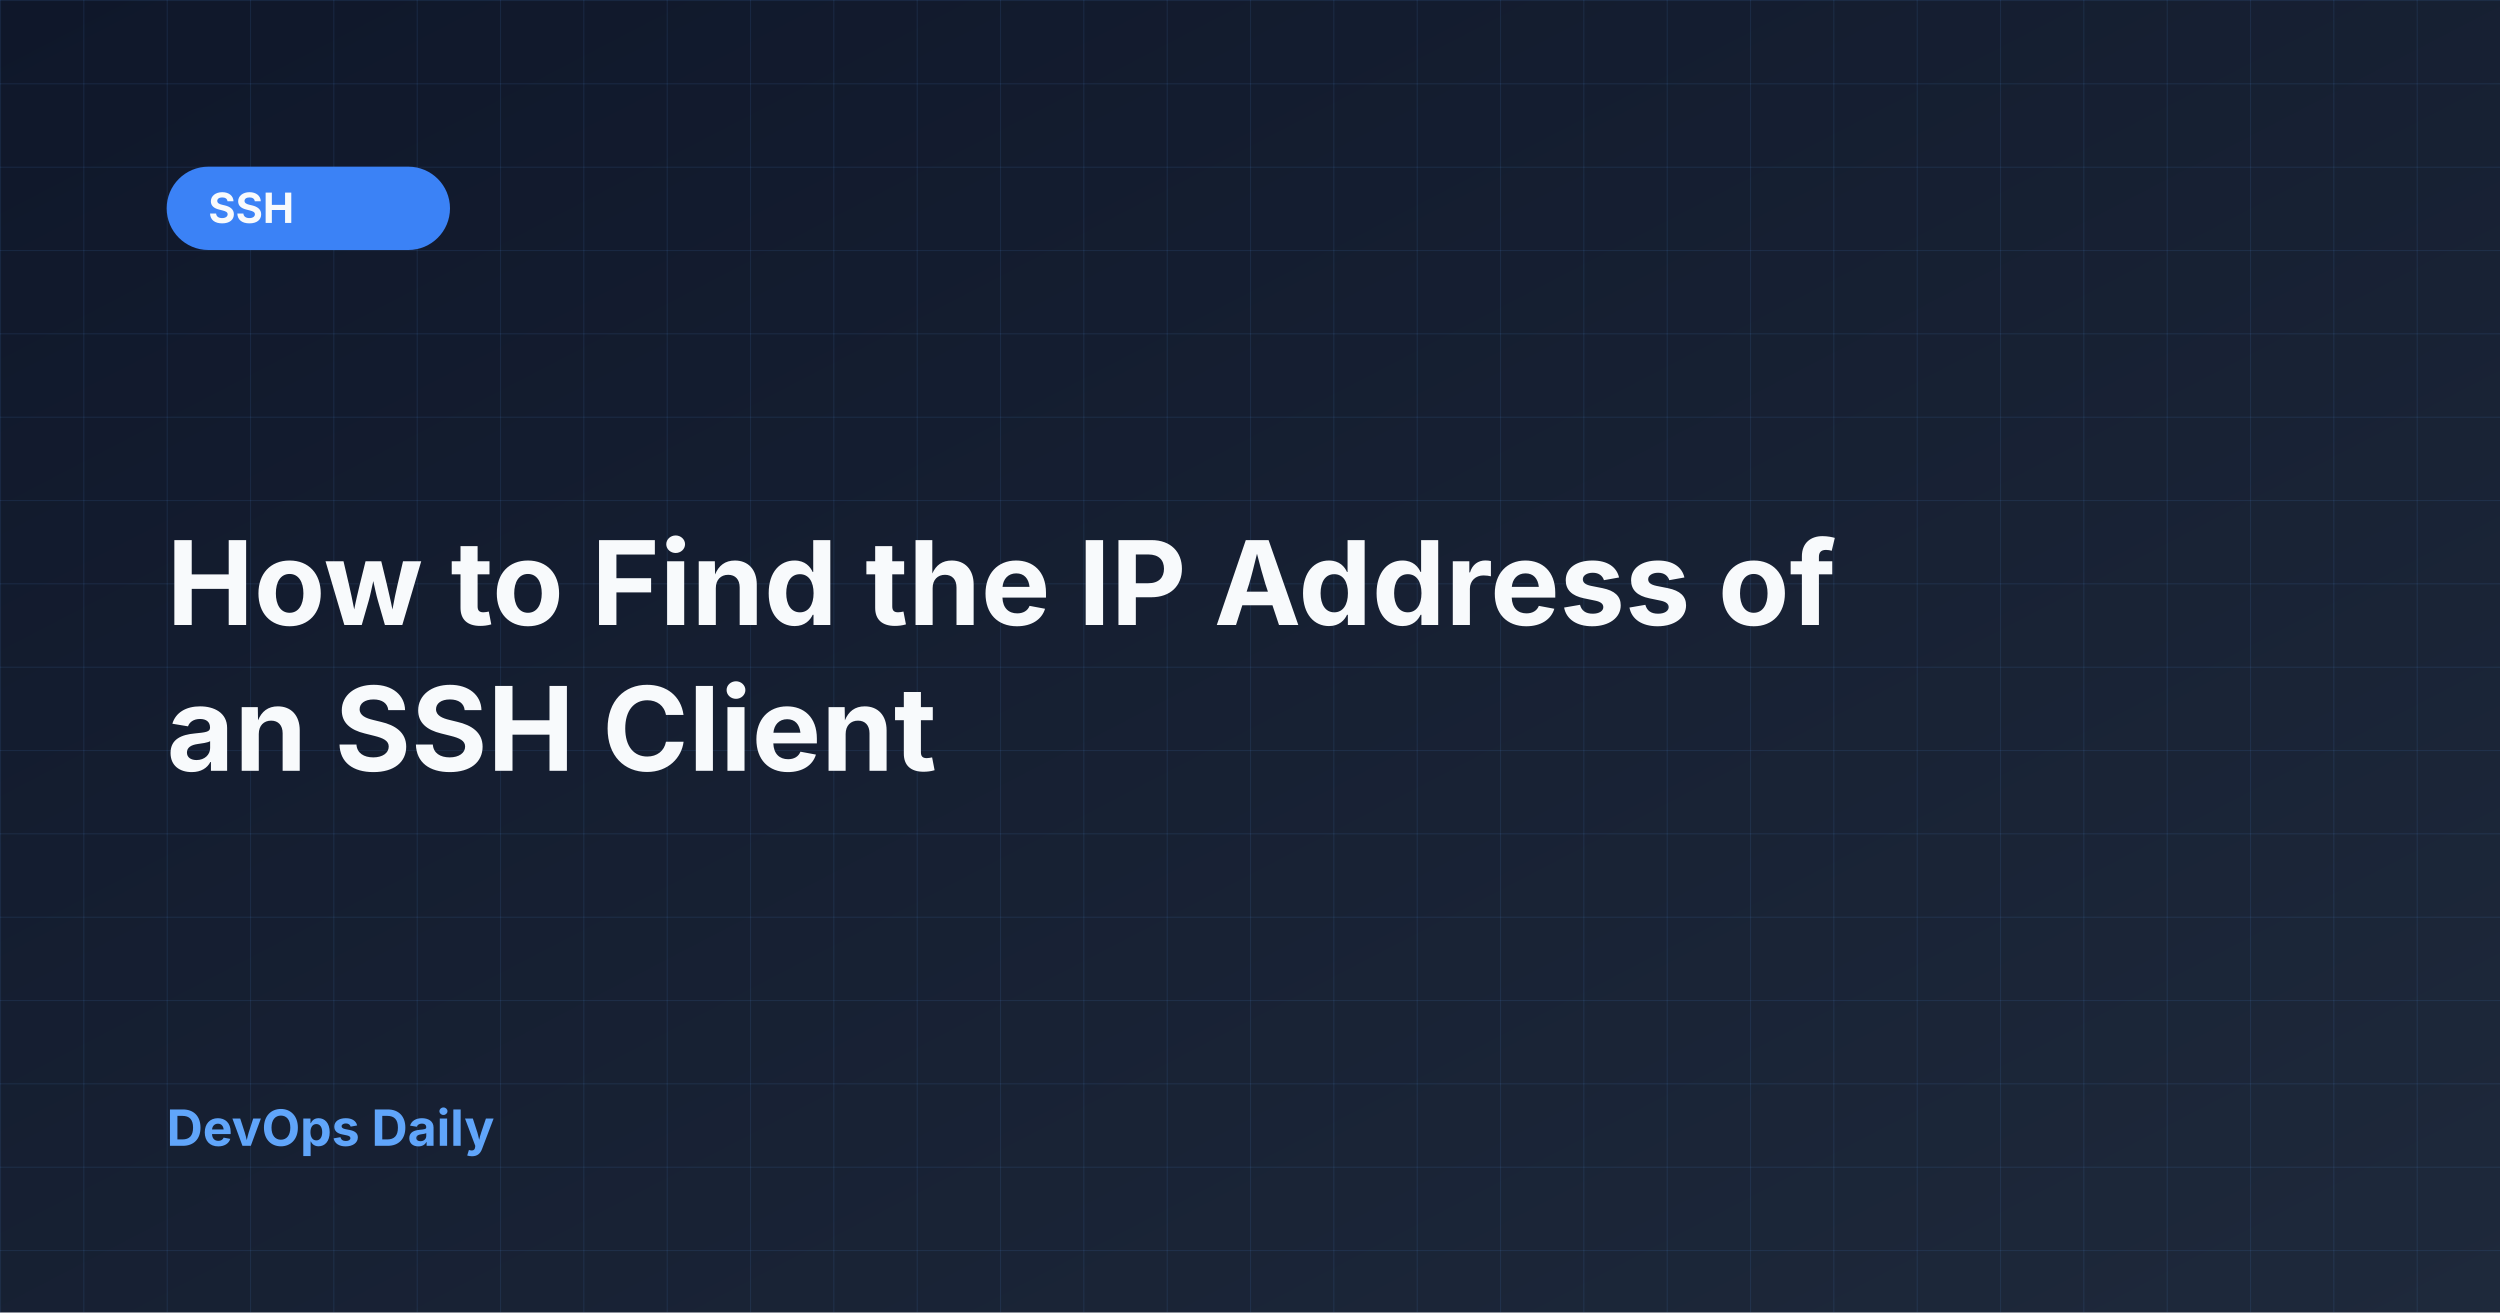
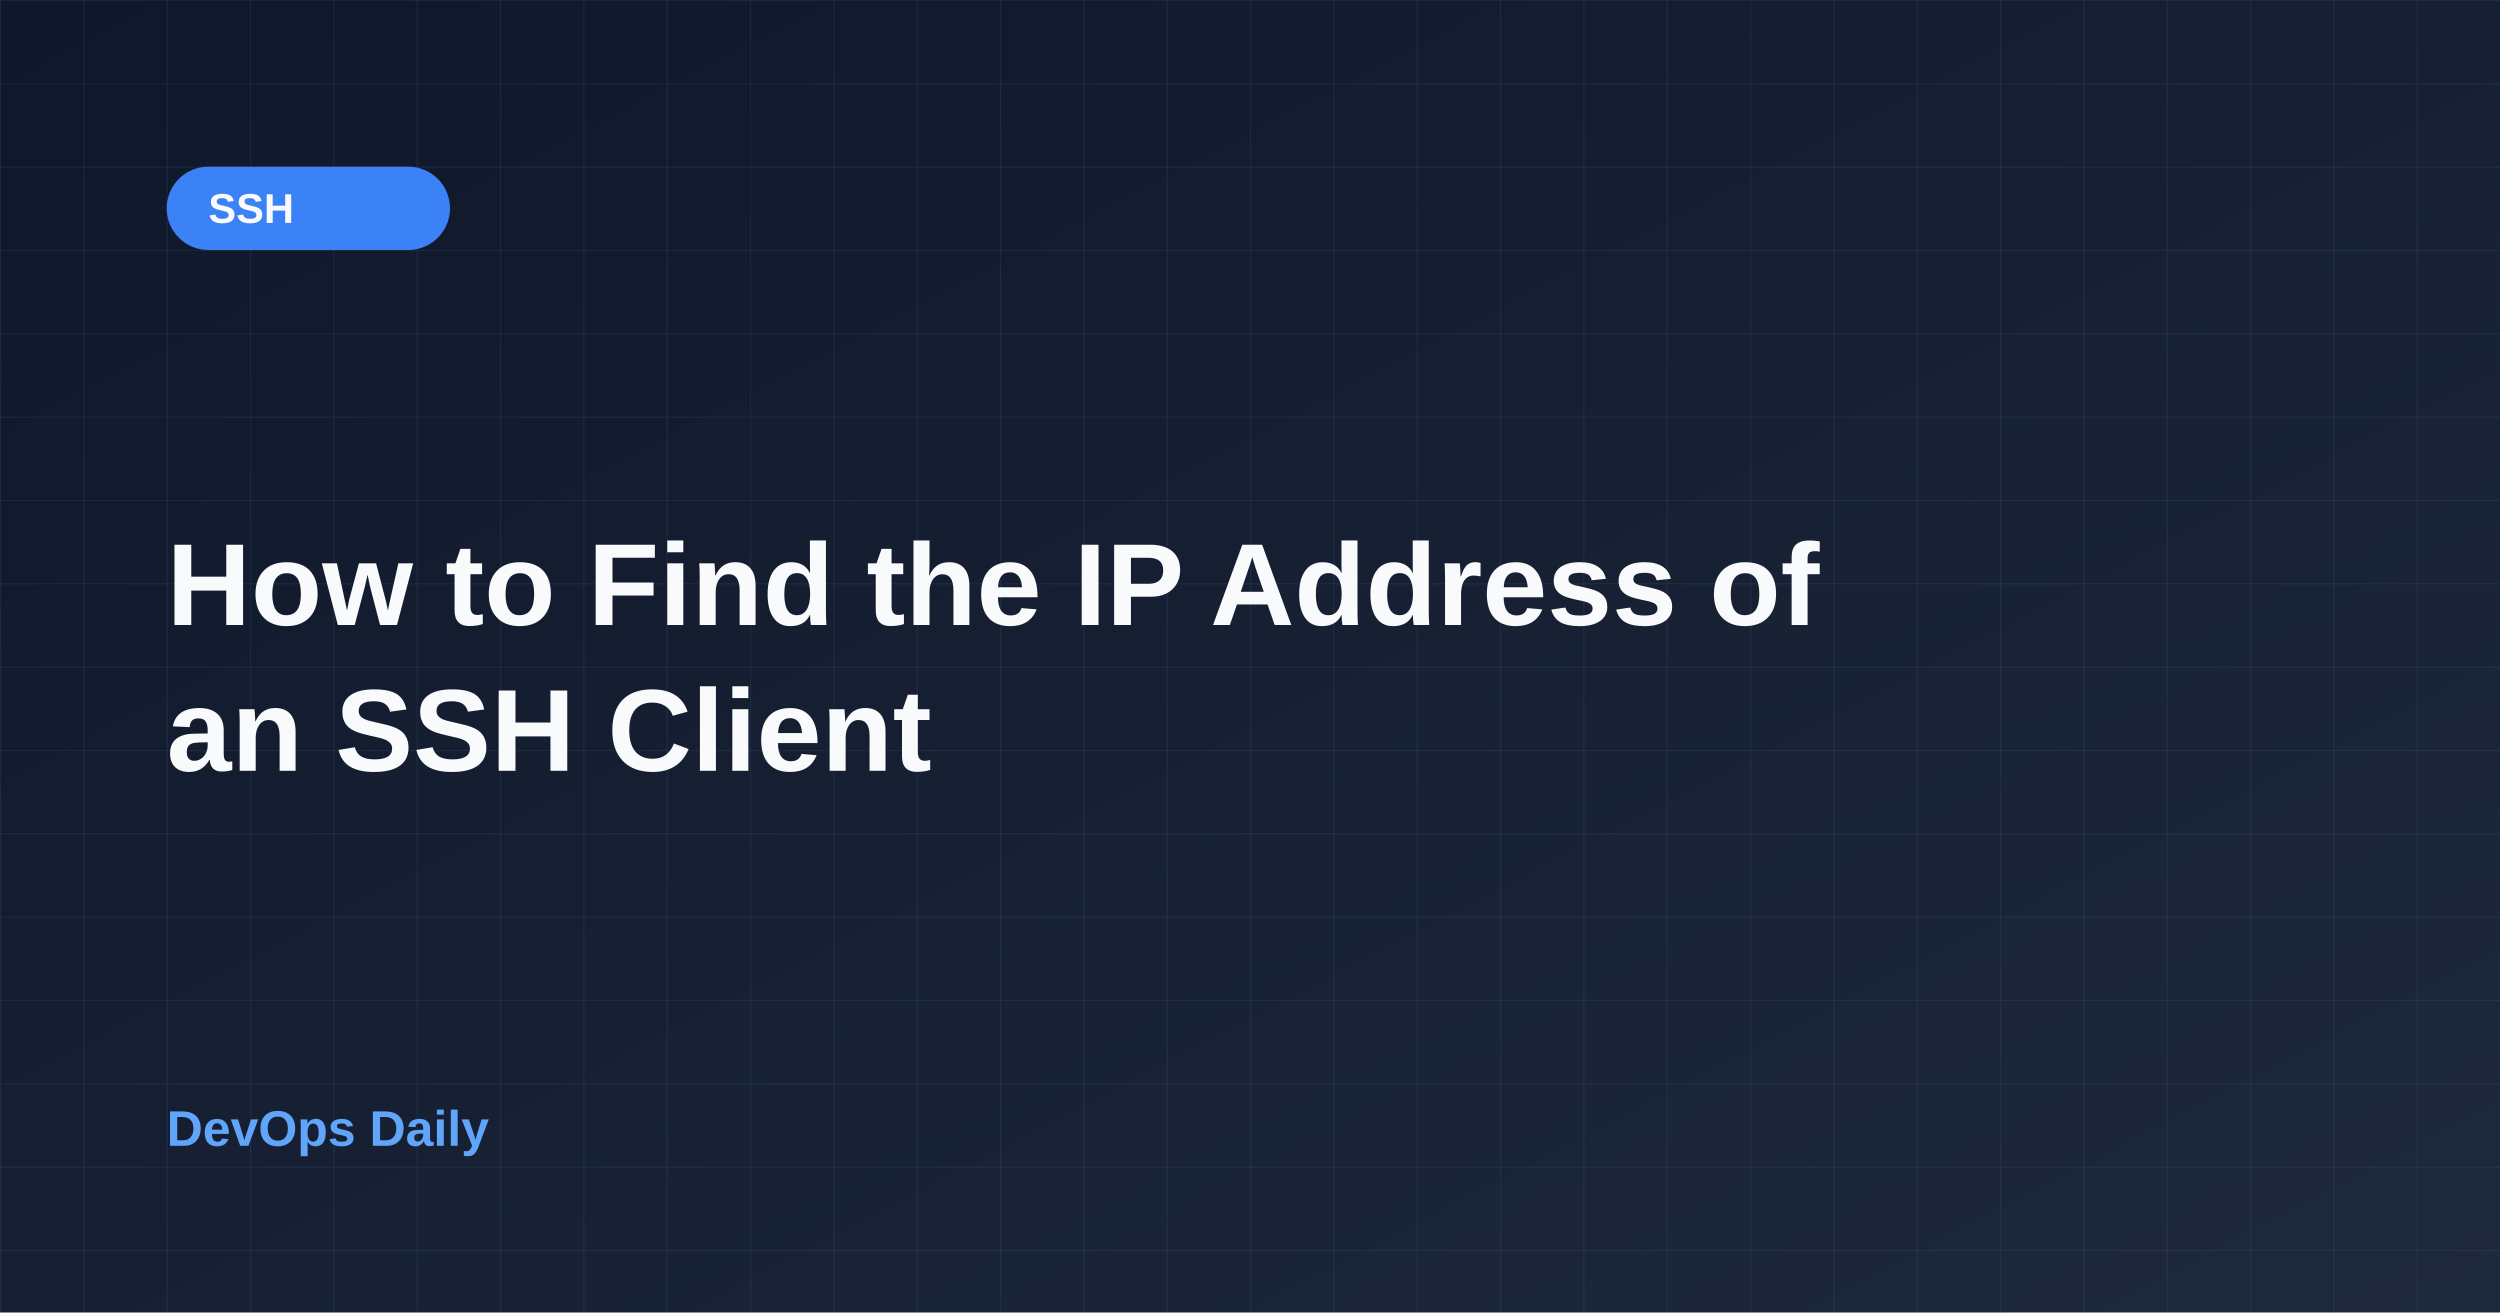
<svg xmlns="http://www.w3.org/2000/svg" width="1200" height="630">
  <defs>
    <linearGradient id="bgGradient" x1="0%" y1="0%" x2="100%" y2="100%">
      <stop offset="0%" style="stop-color:#0f172a;stop-opacity:1" />
      <stop offset="100%" style="stop-color:#1e293b;stop-opacity:1" />
    </linearGradient>
    <pattern id="grid" x="0" y="0" width="40" height="40" patternUnits="userSpaceOnUse">
      <line x1="0" y1="0" x2="0" y2="40" stroke="#60a5fa" stroke-width="1" opacity="0.1" />
      <line x1="0" y1="0" x2="40" y2="0" stroke="#60a5fa" stroke-width="1" opacity="0.1" />
    </pattern>
  </defs>
  <rect width="1200" height="630" fill="url(#bgGradient)" />
  <rect width="1200" height="630" fill="url(#grid)" />
  <rect x="80" y="80" width="136" height="40" rx="20" fill="#3b82f6" />
-   <text x="100" y="107" font-family="system-ui, -apple-system, sans-serif" font-size="20" font-weight="bold" fill="#f8fafc">SSH</text>
-   <text x="80" y="300" font-family="system-ui, -apple-system, sans-serif" font-size="56" font-weight="bold" fill="#f8fafc">How to Find the IP Address of</text>
-   <text x="80" y="370" font-family="system-ui, -apple-system, sans-serif" font-size="56" font-weight="bold" fill="#f8fafc">an SSH Client</text>
-   <text x="80" y="550" font-family="system-ui, -apple-system, sans-serif" font-size="24" font-weight="bold" fill="#60a5fa">DevOps Daily</text>
+   <text x="100" y="107" font-family="Arial, sans-serif" font-size="20" font-weight="bold" fill="#f8fafc">SSH</text>
+   <text x="80" y="300" font-family="Arial, sans-serif" font-size="56" font-weight="bold" fill="#f8fafc">How to Find the IP Address of</text>
+   <text x="80" y="370" font-family="Arial, sans-serif" font-size="56" font-weight="bold" fill="#f8fafc">an SSH Client</text>
+   <text x="80" y="550" font-family="Arial, sans-serif" font-size="24" font-weight="bold" fill="#60a5fa">DevOps Daily</text>
</svg>
